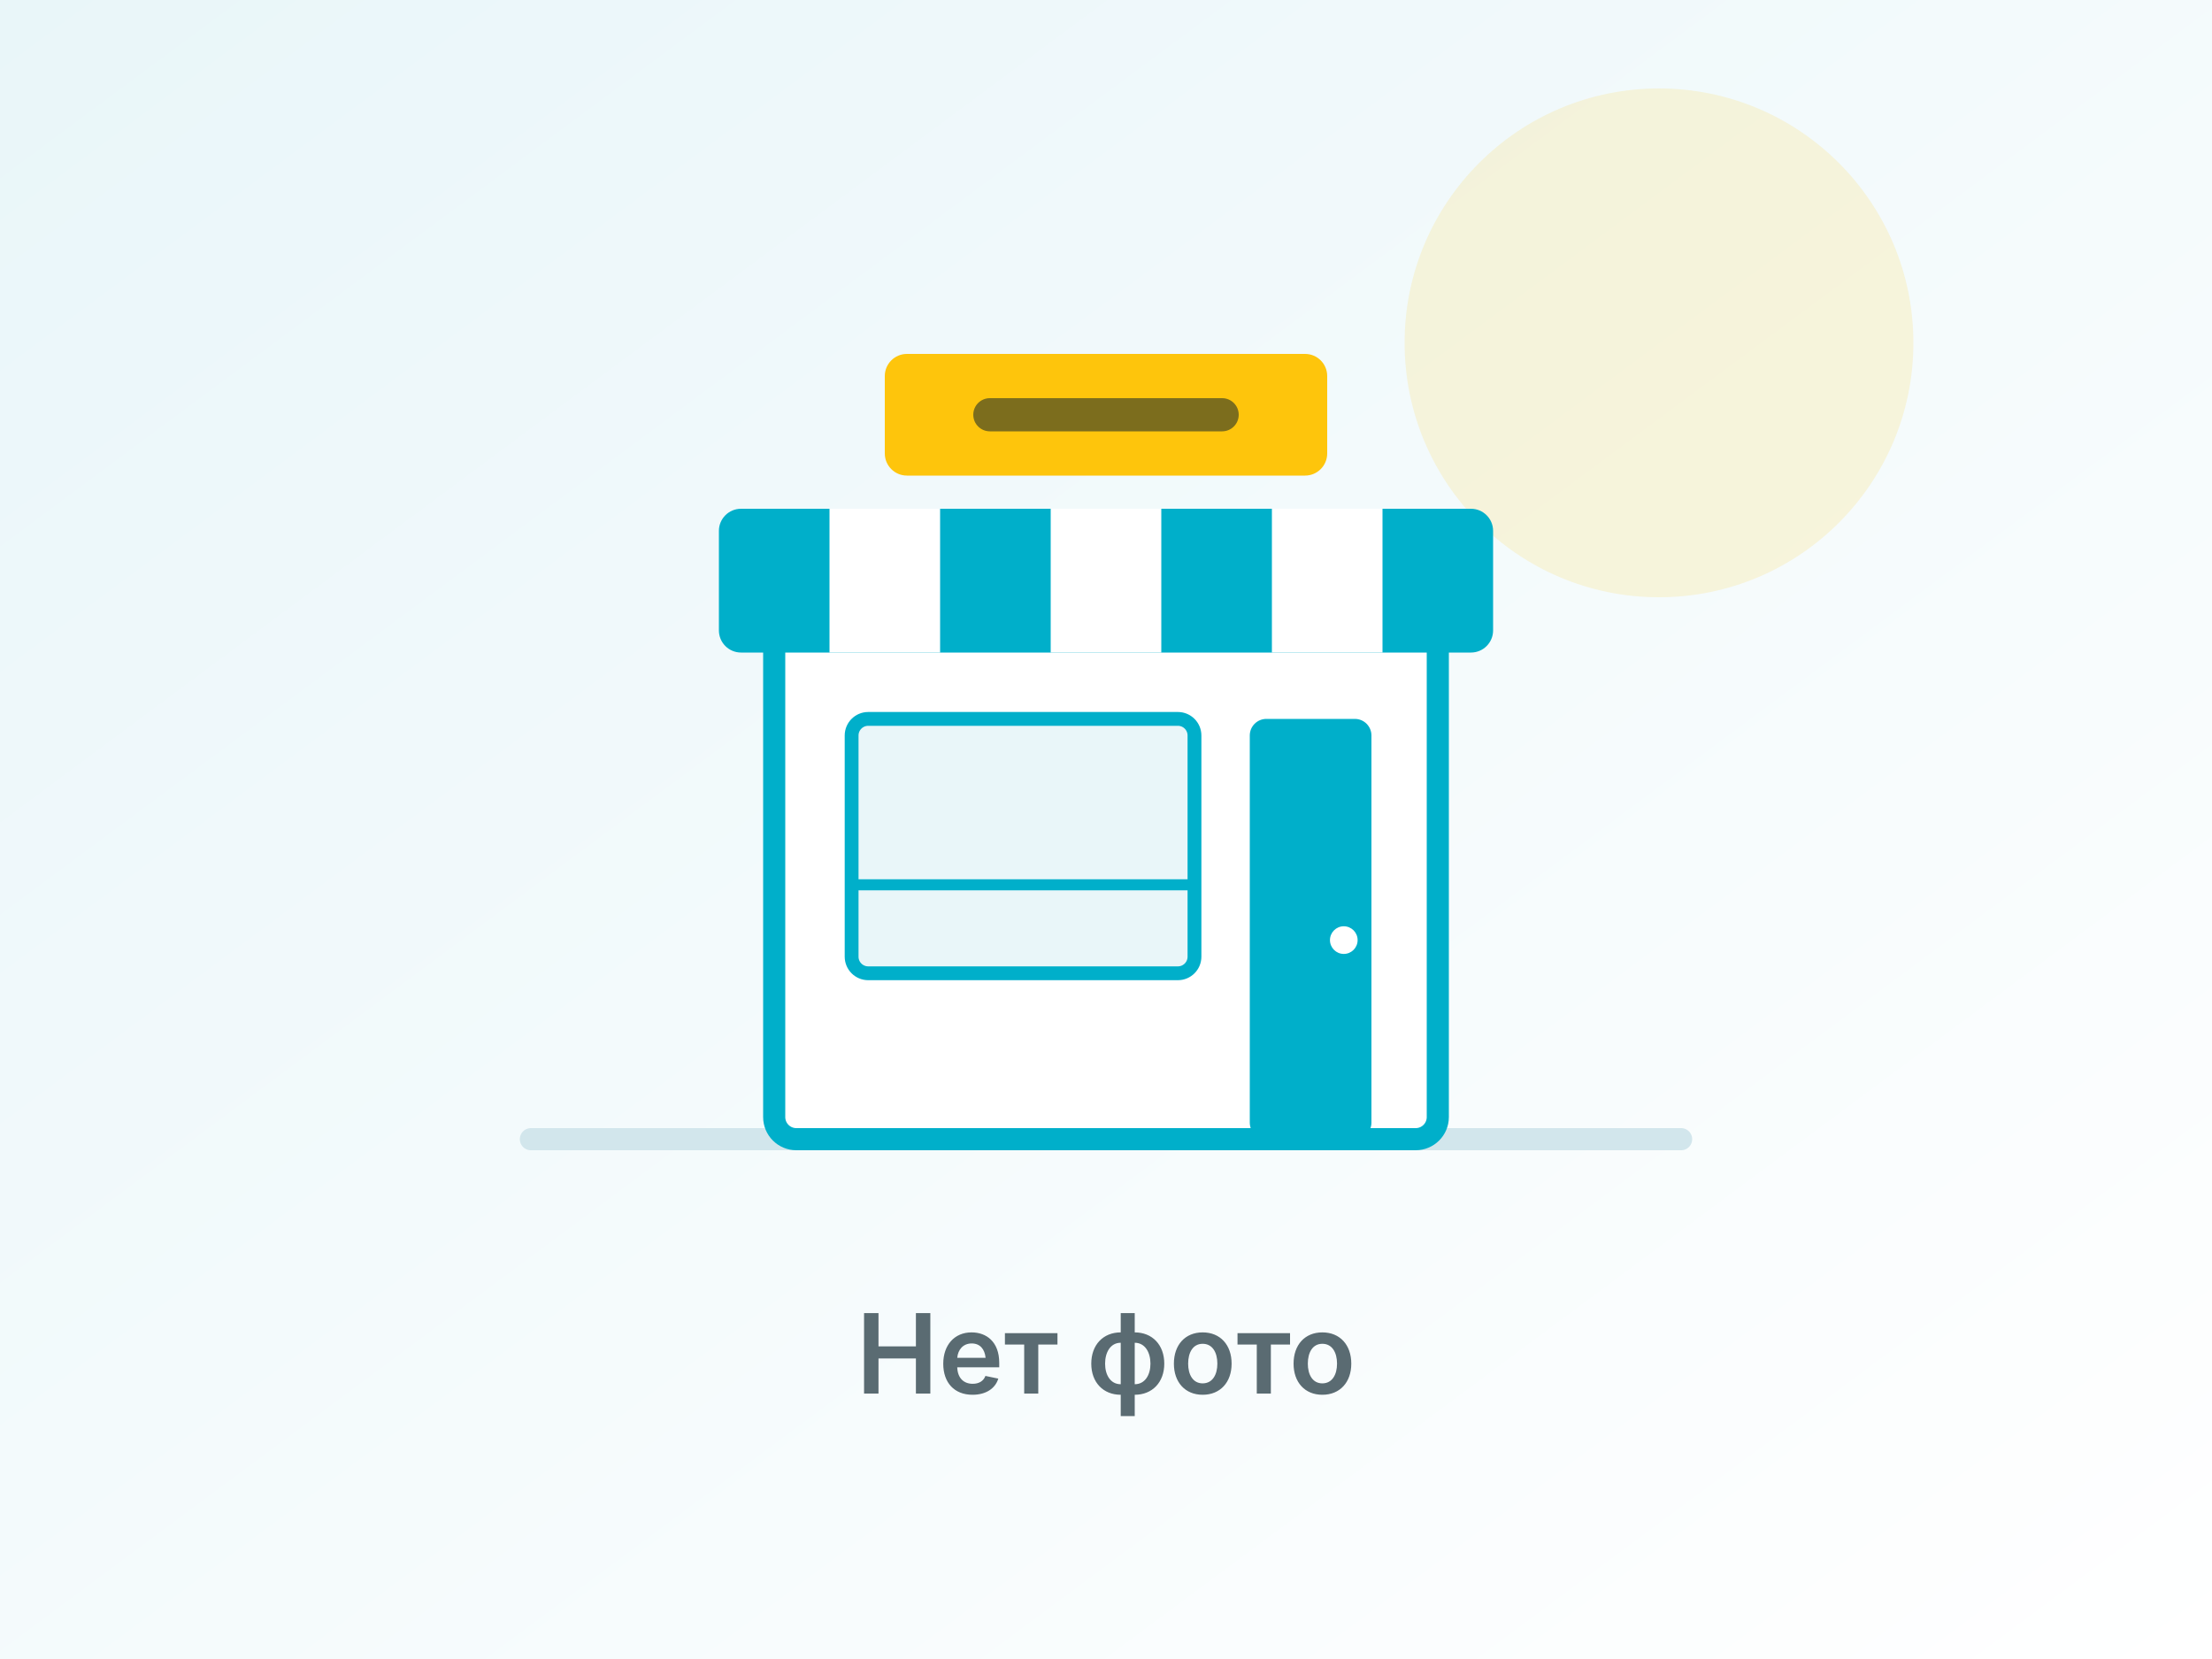
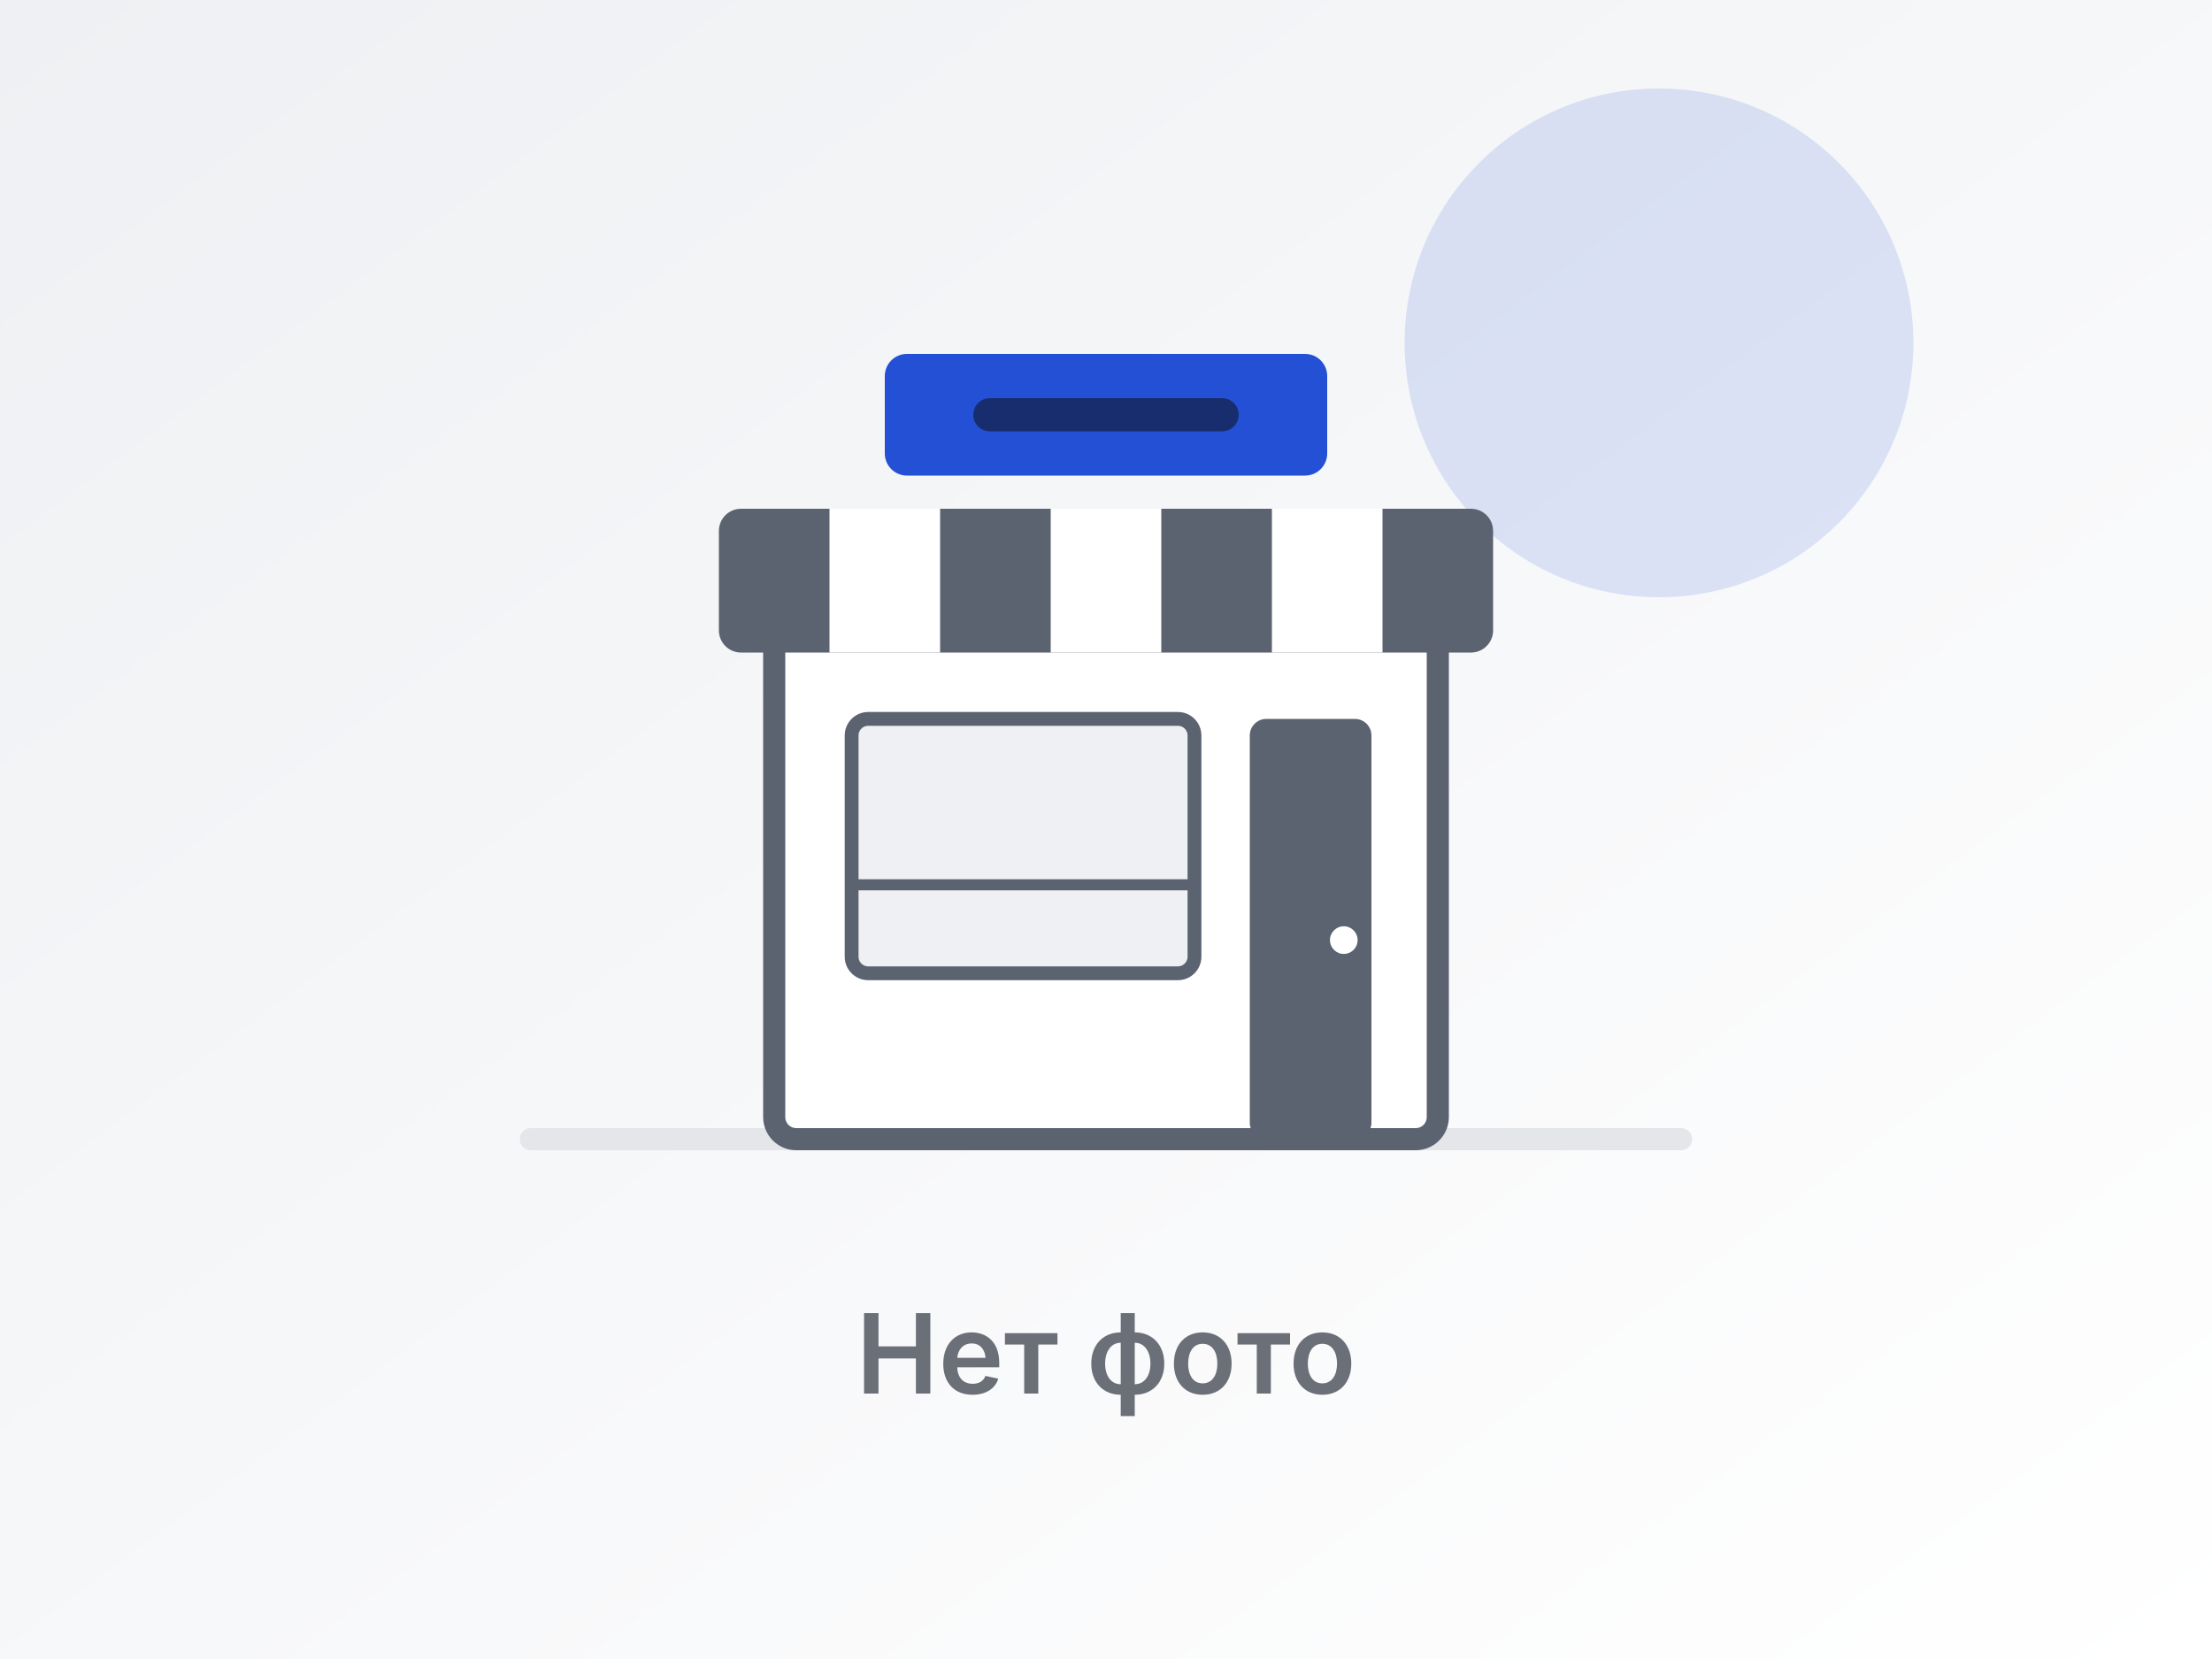
<svg xmlns="http://www.w3.org/2000/svg" viewBox="0 0 400 300" role="img" aria-label="Коммерческая недвижимость — нет фото">
  <defs>
    <linearGradient id="bg" x1="0" y1="0" x2="1" y2="1">
-       <stop offset="0" stop-color="#e9f6f9" />
+       <stop offset="0" stop-color="#eef0f3" />
      <stop offset="1" stop-color="#ffffff" />
    </linearGradient>
    <clipPath id="awning">
      <rect x="130" y="92" width="140" height="26" rx="4" />
    </clipPath>
  </defs>
  <rect width="400" height="300" fill="url(#bg)" />
-   <circle cx="300" cy="62" r="46" fill="#fec50c" opacity=".14" />
-   <line x1="96" y1="206" x2="304" y2="206" stroke="#d2e6ec" stroke-width="4" stroke-linecap="round" />
-   <rect x="140" y="104" width="120" height="102" rx="4" fill="#fff" stroke="#00afca" stroke-width="4" />
-   <rect x="160" y="64" width="80" height="22" rx="4" fill="#fec50c" />
-   <rect x="176" y="72" width="48" height="6" rx="3" fill="#10242c" opacity=".55" />
+   <circle cx="300" cy="62" r="46" fill="#2450d6" opacity=".14" />
+   <line x1="96" y1="206" x2="304" y2="206" stroke="#e4e6ea" stroke-width="4" stroke-linecap="round" />
+   <rect x="140" y="104" width="120" height="102" rx="4" fill="#fff" stroke="#5b6270" stroke-width="4" />
+   <rect x="160" y="64" width="80" height="22" rx="4" fill="#2450d6" />
+   <rect x="176" y="72" width="48" height="6" rx="3" fill="#0f1115" opacity=".55" />
  <g clip-path="url(#awning)">
-     <rect x="130" y="92" width="140" height="26" fill="#00afca" />
+     <rect x="130" y="92" width="140" height="26" fill="#5b6270" />
    <g fill="#fff">
      <rect x="150" y="92" width="20" height="26" />
      <rect x="190" y="92" width="20" height="26" />
      <rect x="230" y="92" width="20" height="26" />
    </g>
  </g>
-   <rect x="154" y="130" width="62" height="46" rx="3" fill="#e9f6f9" stroke="#00afca" stroke-width="2.5" />
-   <line x1="154" y1="160" x2="216" y2="160" stroke="#00afca" stroke-width="2" />
-   <rect x="226" y="130" width="22" height="76" rx="3" fill="#00afca" />
+   <rect x="154" y="130" width="62" height="46" rx="3" fill="#eef0f3" stroke="#5b6270" stroke-width="2.5" />
+   <line x1="154" y1="160" x2="216" y2="160" stroke="#5b6270" stroke-width="2" />
+   <rect x="226" y="130" width="22" height="76" rx="3" fill="#5b6270" />
  <circle cx="243" cy="170" r="2.5" fill="#fff" />
-   <text x="200" y="252" text-anchor="middle" font-family="Inter, 'Segoe UI', Arial, sans-serif" font-size="20" font-weight="600" fill="#5a6b72">Нет фото</text>
+   <text x="200" y="252" text-anchor="middle" font-family="Inter, 'Segoe UI', Arial, sans-serif" font-size="20" font-weight="600" fill="#6b6f78">Нет фото</text>
</svg>
